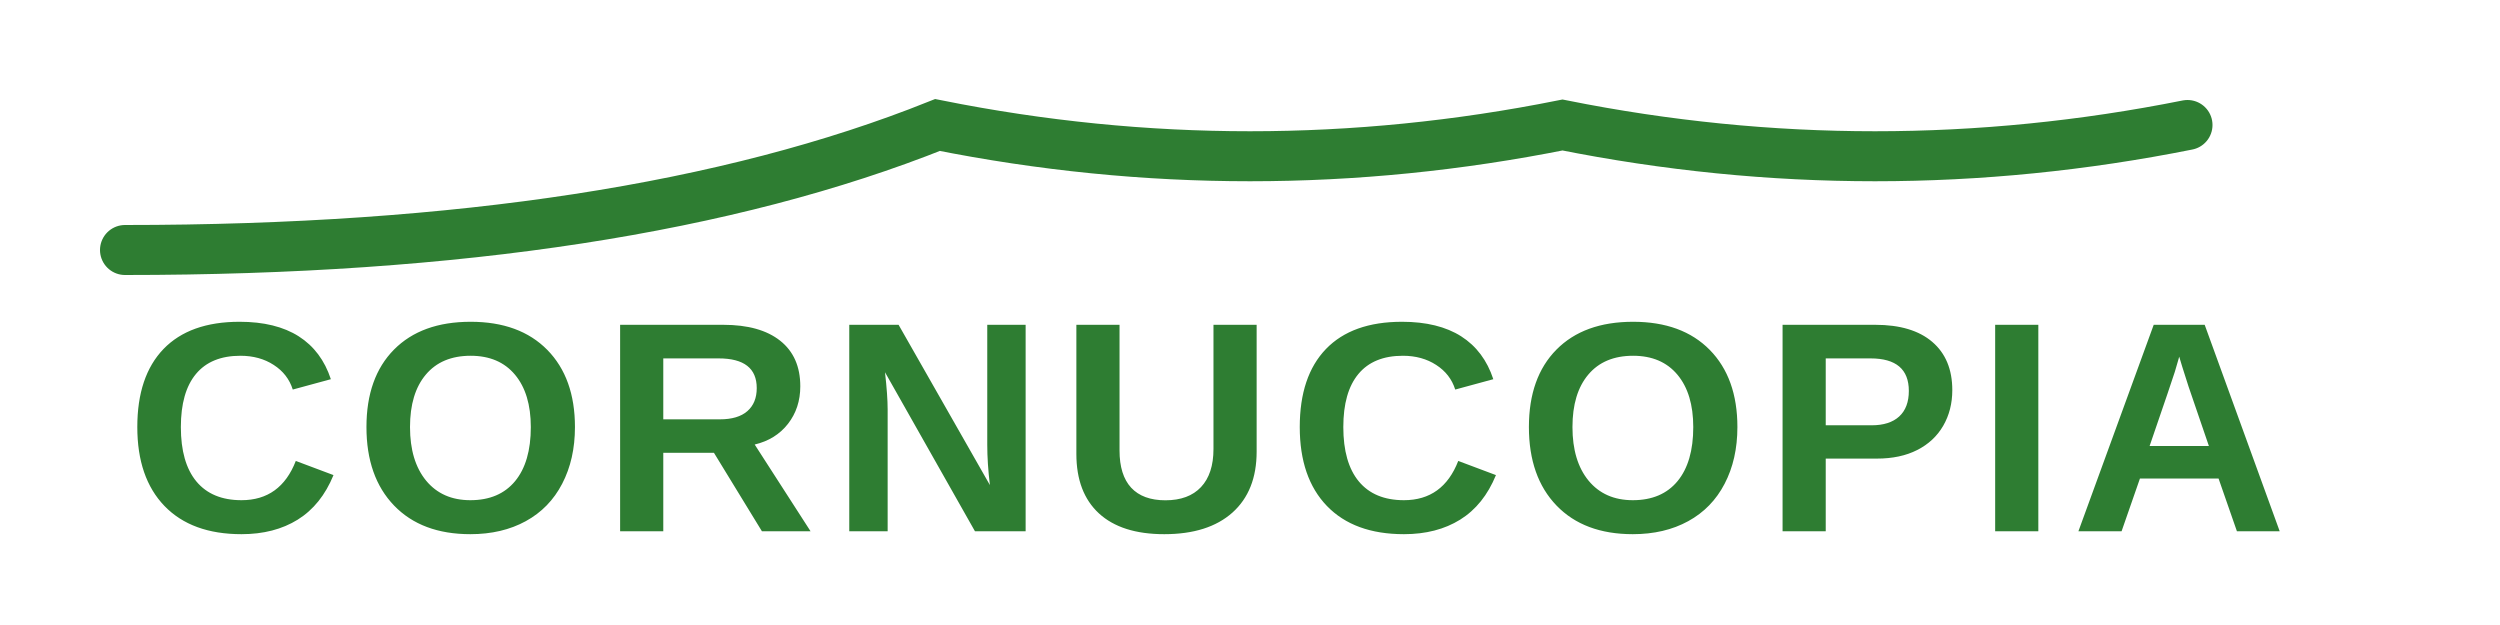
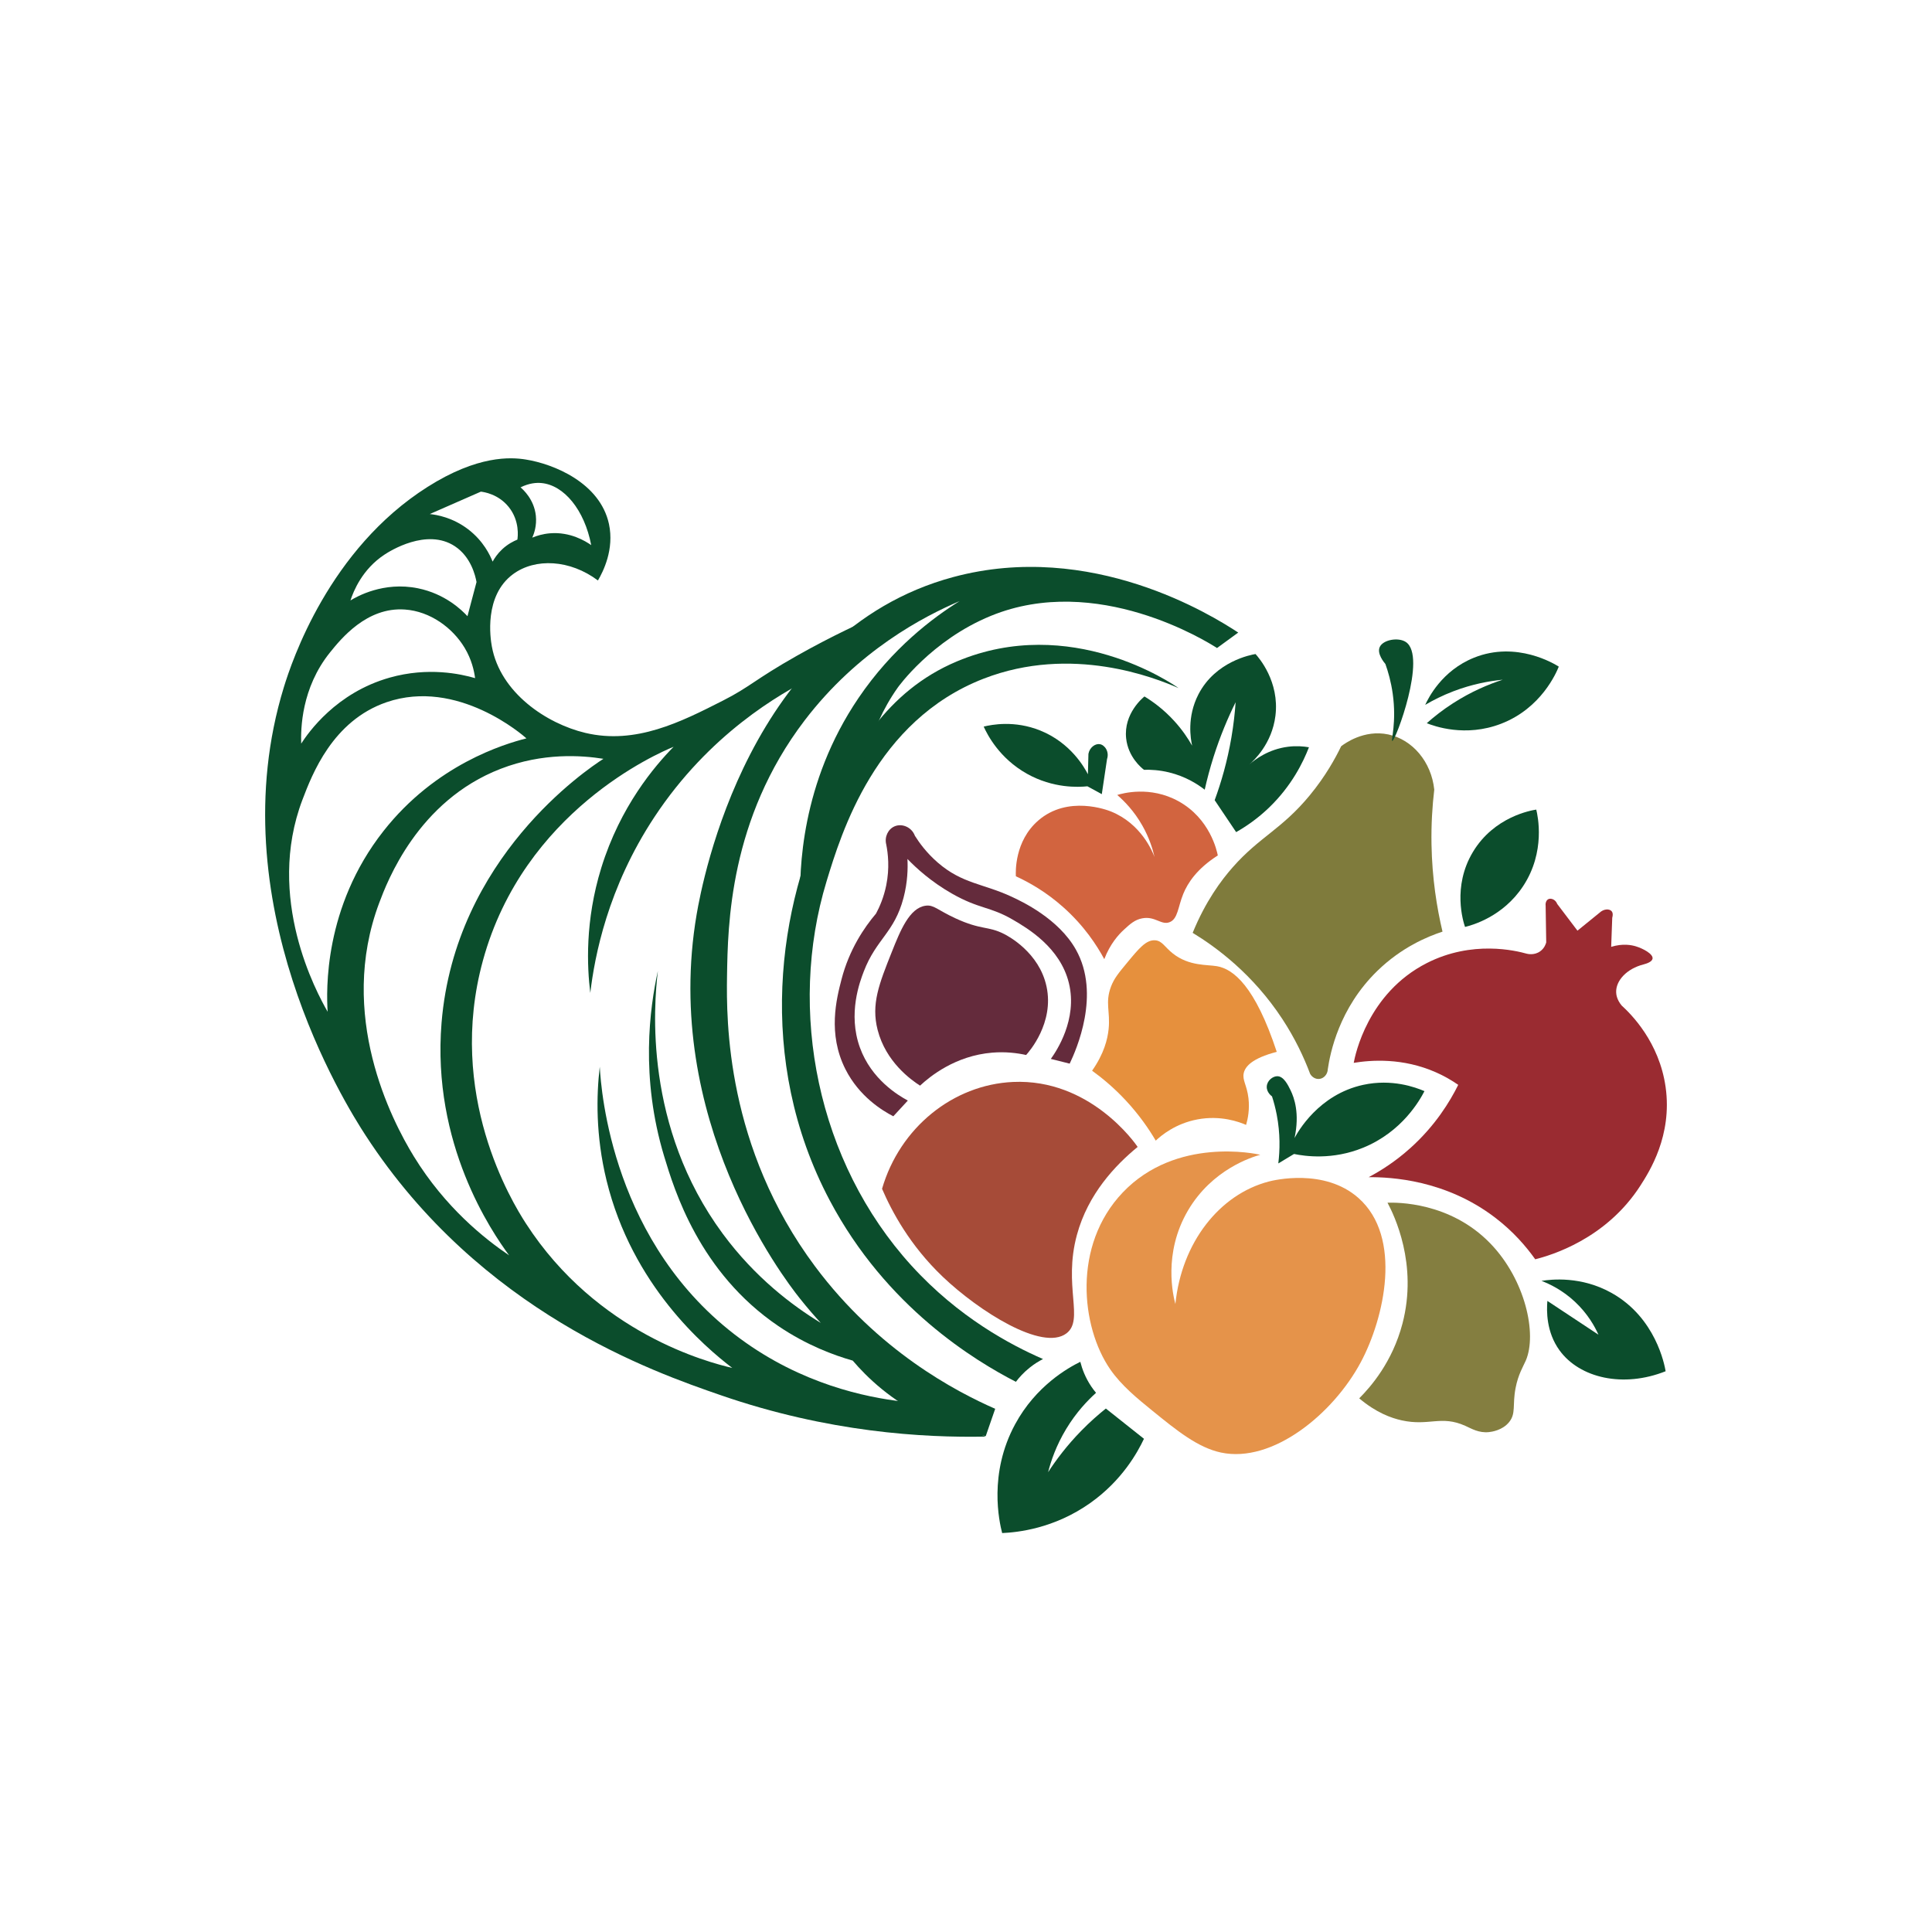
- <svg xmlns="http://www.w3.org/2000/svg" width="400" height="100" viewBox="0 0 400 100" fill="none">
-   <path d="M20 40 Q100 40, 150 20, 200 30, 250 20, 300 30, 350 20, 380 30" stroke="#2E7D32" stroke-width="8" stroke-linecap="round" fill="none" />
-   <text x="20" y="85" font-family="Arial" font-size="48" font-weight="bold" fill="#2E7D32" letter-spacing="2">
-     CORNUCOPIA
-   </text>
+ <svg xmlns="http://www.w3.org/2000/svg" version="1.1" id="Layer_1" x="0px" y="0px" viewBox="0 0 1080 1080" style="enable-background:new 0 0 1080 1080;" xml:space="preserve">
+   <style type="text/css">
+ 	.st0{fill:#D5722B;}
+ 	.st1{fill:#0B4D2C;}
+ 	.st2{fill:#E5934A;}
+ 	.st3{fill:#9A2B31;}
+ 	.st4{fill:#847E40;}
+ 	.st5{fill:#7F7B3C;}
+ 	.st6{fill:#E6903D;}
+ 	.st7{fill:#A64B38;}
+ 	.st8{fill:#642B3C;}
+ 	.st9{fill:#D2643F;}
+ </style>
+   <g>
+     <rect x="-1053.63" y="702.82" class="st0" width="935.3" height="8.32" />
+     <text transform="matrix(1 0 0 1 -1056.128 683.8696)" class="st1" style="font-family:'NexaLight'; font-size:92.469px;">CORNUCOPIALOCAL</text>
+   </g>
+   <g>
+     <path class="st1" d="M-576.73,545.26c0.49-0.65,1.19-1.45,2.15-2.22c0.75-0.6,1.48-1.04,2.09-1.35   c-5.07-2.21-13.24-6.53-20.63-14.65c-14.76-16.23-19.46-39.98-13.3-60.21c2.3-7.57,7.67-25.2,24.63-31.77   c13.79-5.34,26.86-0.14,30.54,1.48c-0.97-0.69-16.93-11.65-34.72-4.19c-11.29,4.74-16.26,14.56-19.95,21.92   c-8.1,16.17-11.7,40.45,0,62.55C-597.04,533.6-583.14,541.96-576.73,545.26z" />
+     <path class="st1" d="M-541.88,427.83c-4.09-2.69-23.01-14.52-44.66-8.7c-32.05,8.62-39.34,47.7-40.23,52.87   c-5.47,32.06,13.64,56.99,16.09,60.09c1.33,1.68,2.52,3.02,3.37,3.94c-4.43-2.7-10.28-7.09-15.35-13.96   c-12.41-16.8-10.83-35.78-10.18-41.21c-1.29,5.84-2.76,16.64,0.98,29.06c1.58,5.22,5.49,18.19,17.9,26.6   c4.46,3.02,8.73,4.58,11.66,5.42c2.13,2.5,5.96,6.3,11.82,9.03c3.41,1.59,6.57,2.38,9.03,2.79c0.49-1.42,0.99-2.85,1.48-4.27   c-6.16-2.71-18.36-9.07-28.24-22.33c-13.92-18.67-13.9-38.49-13.79-45.48c0.12-8.01,0.38-24.62,12.15-40.06   c8.39-11.01,18.76-16.35,24.3-18.72c-4.19,2.62-10.53,7.36-15.84,15.19c-9.06,13.35-9.3,27.09-9.11,32.34   c3.61-8.26,7.22-16.53,10.84-24.79c0.68-2.33,1.96-5.7,4.43-9.19c0,0,5.26-7.43,14.61-11.25c16.56-6.76,33.84,4.02,35.42,5.05   C-544.1,429.45-542.99,428.64-541.88,427.83z" />
+     <path class="st1" d="M-594.59,548.34c-5.64-0.67-15.65-2.7-25.36-9.86c-20.01-14.75-21.78-38.78-22-42.6   c-0.53,4.51-0.66,10.75,1.06,17.81c4.02,16.47,15.38,26.08,19.7,29.39c-3.72-0.87-21.19-5.38-32.35-22.65   c-2.2-3.4-12.49-20.2-6.73-41.21c6.4-23.36,27.31-32.43,29.88-33.49c-2.98,3.03-8.35,9.33-11.33,18.96   c-2.58,8.35-2.23,15.54-1.72,19.62c0.67-5.71,2.71-16.46,10.06-27.58c8.56-12.96,19.64-19.33,24.88-21.92   c3.61-3.33,7.22-6.65,10.84-9.98c-3.12,1.33-7.86,3.51-13.42,6.65c-6.6,3.74-7.28,4.84-11.57,7.02   c-6.54,3.32-13.64,6.93-21.55,5.05c-6.07-1.44-13.33-6.28-14.65-13.54c-0.24-1.27-1.26-7.95,3.32-11.33   c3.49-2.57,8.94-2.29,13.3,0.99c0.8-1.36,2.59-4.86,1.72-8.87c-1.41-6.45-8.67-9.4-13.06-10.1c-2.3-0.37-7.49-0.7-15.39,4.31   c-15.42,9.77-21.24,27.29-22.5,31.36c-10.34,33.65,9.68,65.46,12.81,70.27c18.01,27.7,45.2,37.1,55.66,40.71   c16.83,5.82,31.74,6.68,41.54,6.49L-594.59,548.34z M-651.1,404.4c3.54,0.32,6.76,4.2,7.82,9.73c-0.88-0.61-3.29-2.11-6.46-1.85   c-1.11,0.09-2.05,0.38-2.77,0.68c0.27-0.6,0.73-1.86,0.56-3.45c-0.28-2.55-1.98-4.07-2.4-4.43   C-652.97,404.38-651.84,404.33-651.1,404.4z M-660.58,405.75c0.45,0.05,2.73,0.36,4.37,2.4c1.76,2.2,1.42,4.71,1.36,5.11   c-0.6,0.24-1.51,0.7-2.4,1.53c-0.73,0.69-1.19,1.4-1.48,1.91c-0.4-1-1.44-3.22-3.82-5.05c-2.46-1.88-4.97-2.29-6.03-2.4   C-665.92,408.09-663.26,406.92-660.58,405.75z M-675.67,415.6c0.76-0.51,6.6-4.22,11.02-1.29c2.52,1.68,3.2,4.61,3.38,5.6   c-0.47,1.78-0.94,3.57-1.42,5.36c-0.91-0.98-3.52-3.51-7.76-4.37c-5.41-1.1-9.61,1.32-10.58,1.91   C-680.55,421.35-679.18,417.9-675.67,415.6z M-684.23,430.95c1.71-2.12,5.76-7.15,11.74-6.73c3.97,0.28,7.49,2.87,9.36,5.99   c1.1,1.83,1.49,3.6,1.64,4.76c-2.24-0.65-7.34-1.79-13.38-0.08c-8.41,2.38-12.75,8.61-13.87,10.34   C-688.82,442.95-688.72,436.53-684.23,430.95z M-688.54,454.02c1.51-3.96,4.71-12.35,13.18-15.27c11.12-3.82,21.42,5.22,21.92,5.67   c-3.48,0.88-14.21,4.09-22.41,14.53c-9.4,11.95-8.95,25.08-8.75,28.32C-686.33,484.24-694.4,469.42-688.54,454.02z M-671.09,509.92   c-3.49-5.68-12.02-22.17-5.42-39.73c1.22-3.25,6-15.98,19.05-21.01c6.62-2.56,12.69-2.1,16.09-1.56   c-2.57,1.65-23.24,15.48-25.37,41.37c-1.56,19.02,7.86,32.74,10.59,36.45C-659.97,522.85-666.16,517.96-671.09,509.92z" />
+     <path class="st2" d="M-551.73,533.07c0.96-9.61,6.89-17.19,14.65-19.21c0.74-0.19,8.69-2.14,14.04,2.59   c6.97,6.16,4.04,18.86,0.37,25.74c-4.32,8.09-13.83,15.89-21.92,14.16c-3.62-0.77-6.92-3.45-10.71-6.53   c-2.35-1.91-4.88-3.96-6.65-6.53c-4.57-6.63-5.94-19.41,1.97-27.71c8.38-8.8,20.96-6.05,21.55-5.91   c-1.31,0.37-7.54,2.28-11.33,8.74C-553.71,525.16-552.06,531.84-551.73,533.07z" />
+     <path class="st1" d="M-535.6,511.03c0.25-2.03,0.33-4.66-0.25-7.63c-0.2-1.04-0.46-2-0.74-2.87c-0.05-0.03-0.88-0.62-0.82-1.56   c0.06-0.93,0.94-1.6,1.64-1.6c1.01-0.01,1.68,1.37,2.09,2.22c0.55,1.14,1.45,3.6,0.62,7.47c0.49-0.92,3.76-6.81,10.75-8.33   c4.51-0.98,8.19,0.37,9.6,0.99c-0.71,1.39-3.48,6.37-9.6,8.87c-4.83,1.97-9.13,1.33-10.84,0.99   C-533.96,510.05-534.78,510.54-535.6,511.03z" />
+     <path class="st3" d="M-523.78,495.27c2.74-0.45,7.68-0.81,12.87,1.48c1.35,0.59,2.51,1.28,3.51,1.97   c-1.29,2.61-3.59,6.39-7.51,9.91c-2.32,2.09-4.62,3.54-6.53,4.56c3.52-0.02,12.07,0.42,19.83,6.34c2.82,2.16,4.85,4.51,6.28,6.53   c2.39-0.61,11.08-3.12,16.5-11.57c1.4-2.18,5-7.8,3.94-15.39c-0.99-7.1-5.45-11.49-6.9-12.81c-0.76-0.92-0.85-1.74-0.86-2.09   c-0.05-1.81,1.67-3.69,4.31-4.35c0.49-0.13,1.32-0.41,1.4-0.9c0.11-0.74-1.52-1.59-2.63-1.93c-0.64-0.19-2.01-0.49-3.86,0.08   c0.05-1.52,0.11-3.04,0.16-4.57c0.02-0.07,0.21-0.67-0.09-1.02c-0.33-0.39-1.21-0.41-1.91,0.25c-1.15,0.93-2.3,1.87-3.45,2.8   c-1.06-1.4-2.11-2.79-3.17-4.19c-0.27-0.72-1-0.97-1.42-0.74c-0.29,0.16-0.46,0.58-0.4,1.02c0.03,1.92,0.06,3.83,0.09,5.75   c-0.06,0.21-0.26,0.91-0.94,1.4c-0.93,0.67-1.99,0.41-2.13,0.37c-1.68-0.47-8.5-2.16-15.64,1.48   C-521.6,484.36-523.56,494.09-523.78,495.27z" />
+     <path class="st4" d="M-518.48,517.19c1.03,1.94,4.79,9.61,2.34,18.96c-1.57,6-4.97,9.9-6.77,11.7c2.65,2.24,5.01,3.09,6.65,3.45   c4.29,0.95,6.18-0.85,9.97,0.86c1.01,0.45,2.12,1.14,3.69,0.99c0.45-0.04,2.16-0.28,3.2-1.6c1.07-1.35,0.47-2.62,0.99-5.29   c0.42-2.17,1.21-3.4,1.6-4.31c1.8-4.18-0.08-12.69-5.54-18.35C-508.68,517.03-517.07,517.15-518.48,517.19z" />
+     <path class="st1" d="M-493.43,532.58c-0.13,1.53-0.19,4.88,1.91,7.76c3.17,4.35,10,5.91,16.62,3.26   c-0.18-1.03-1.55-8.38-8.44-12.25c-4.79-2.7-9.48-2.15-11.02-1.91c1.25,0.48,3.26,1.42,5.23,3.26c2.05,1.91,3.14,3.93,3.69,5.17   C-488.09,536.11-490.76,534.35-493.43,532.58z" />
+     <path class="st5" d="M-527.84,496.25c0.37-2.5,1.74-9.54,7.76-15.39c3.78-3.68,7.83-5.37,10.22-6.16   c-0.89-3.74-1.63-8.36-1.72-13.67c-0.05-3.15,0.13-6.03,0.43-8.59c-0.45-4.37-3.42-7.85-7.2-8.65c-3.83-0.81-6.89,1.47-7.39,1.85   c-0.88,1.82-2.43,4.67-4.93,7.7c-4.41,5.35-7.85,6.48-12.07,11.27c-1.8,2.05-4.26,5.34-6.28,10.28c3.77,2.3,9.44,6.49,14.04,13.48   c2.03,3.09,3.41,6.06,4.37,8.62c0.3,0.53,0.86,0.85,1.42,0.8C-528.48,497.73-527.87,497.08-527.84,496.25z" />
+     <path class="st1" d="M-506.33,473.97c-0.26-0.77-2.04-6.27,1.23-11.74c3.32-5.55,9.15-6.53,9.93-6.65   c0.23,0.95,1.5,6.59-2.05,11.99C-500.39,472.38-505.22,473.69-506.33,473.97z" />
+     <path class="st1" d="M-512.57,439.16c1.24-0.73,2.71-1.48,4.43-2.13c2.95-1.13,5.63-1.6,7.72-1.81c-2.21,0.72-4.94,1.85-7.8,3.69   c-1.61,1.03-2.97,2.11-4.1,3.12c1.11,0.44,6.03,2.26,11.66,0.08c6.29-2.44,8.65-8,9.03-8.95c-0.59-0.38-6.59-4.1-13.3-1.4   C-509.98,433.8-512.1,438.13-512.57,439.16z" />
+     <path class="st1" d="M-517.75,444.82c-0.22-0.05,0.7-2.93,0.08-7.39c-0.27-1.92-0.73-3.51-1.15-4.68c-0.21-0.24-1.34-1.6-0.9-2.63   c0.5-1.18,2.93-1.6,4.1-0.82C-512.24,431.55-517.27,444.93-517.75,444.82z" />
+     <path class="st6" d="M-564.78,496.5c1.59,1.15,3.43,2.68,5.29,4.68c2.09,2.25,3.6,4.45,4.68,6.28c0.85-0.8,3.07-2.67,6.53-3.32   c3.67-0.69,6.57,0.4,7.63,0.86c0.28-0.95,0.58-2.43,0.37-4.19c-0.24-2.07-0.99-2.82-0.74-3.94c0.23-1.01,1.28-2.31,5.17-3.32   c-3.39-10.31-6.8-12.98-9.36-13.42c-1.55-0.27-4.37,0.01-6.9-1.97c-1.34-1.05-1.7-2.03-2.83-2.09c-1.39-0.08-2.53,1.3-4.31,3.45   c-1.4,1.7-2.11,2.54-2.59,3.82c-0.95,2.53-0.09,3.87-0.37,6.65C-562.36,491.57-562.92,493.84-564.78,496.5z" />
+     <path class="st7" d="M-568.81,537.67c2.82-2.14-0.53-7.41,1.64-15.43c1.74-6.43,6.03-10.93,9.52-13.79   c-0.38-0.57-7.48-10.73-19.54-10.18c-9.39,0.43-17.73,7.15-20.52,16.75c1.52,3.52,4.34,8.86,9.52,13.79   C-582.53,534.19-572.57,540.52-568.81,537.67z" />
+     <path class="st8" d="M-591.75,498.84c1.53-1.42,5.51-4.7,11.33-5.17c2.07-0.17,3.88,0.06,5.29,0.37c0.48-0.53,4.41-5.02,3.2-10.71   c-1.14-5.36-6.02-7.93-6.65-8.25c-2.55-1.29-3.54-0.57-7.63-2.46c-2.89-1.34-3.38-2.15-4.68-1.97c-2.54,0.35-3.97,3.94-5.29,7.27   c-1.99,5.01-3.25,8.16-2.22,12.19C-597.11,495.12-593.17,497.93-591.75,498.84z" />
+     <path class="st8" d="M-595.94,503.64c-1.73-0.9-5.34-3.09-7.51-7.39c-2.8-5.56-1.39-11.04-0.62-14.04   c1.22-4.72,3.57-8.17,5.42-10.34c0.57-1.06,1.22-2.55,1.6-4.43c0.55-2.71,0.28-5,0-6.4c-0.3-1.19,0.29-2.39,1.29-2.83   c1.17-0.51,2.7,0.11,3.2,1.48c0.68,1.08,1.82,2.67,3.57,4.19c3.86,3.35,7.12,3.28,11.57,5.36c1.6,0.74,7.36,3.43,10.1,8.31   c3.91,6.99,0.05,15.68-0.99,17.86c-0.99-0.25-1.97-0.49-2.96-0.74c0.85-1.18,4.22-6.17,2.83-11.88c-1.36-5.59-6.49-8.59-8.74-9.91   c-3.65-2.13-5.28-1.65-9.6-4.13c-3.26-1.86-5.56-3.98-6.96-5.42c0.07,1.43,0.04,3.6-0.62,6.1c-1.43,5.46-4.27,6.44-6.22,11.51   c-0.61,1.6-2.54,6.62-0.62,11.94c1.8,4.98,5.99,7.5,7.51,8.31C-594.42,502-595.18,502.82-595.94,503.64z" />
+     <path class="st9" d="M-562.88,479.02c0.92-2.41,2.26-3.87,3.08-4.62c0.96-0.88,1.72-1.57,2.89-1.79c2.01-0.36,2.95,1.11,4.25,0.62   c1.32-0.5,1.32-2.38,2.15-4.43c0.7-1.71,2.13-3.94,5.42-6.03c-0.14-0.72-1.22-5.77-6.16-8.5c-4.46-2.46-8.82-1.22-9.6-0.99   c1.1,0.96,2.65,2.52,3.94,4.8c1.07,1.88,1.61,3.64,1.91,4.93c-0.31-0.81-2.07-5.22-6.83-7.14c-0.55-0.22-6.75-2.6-11.39,1.42   c-3.73,3.23-3.55,8.09-3.51,8.74c2,0.92,4.71,2.42,7.45,4.86C-566,473.81-564.02,476.89-562.88,479.02z" />
+     <path class="st1" d="M-563.27,453.16c0.27-1.83,0.55-3.67,0.82-5.5c0.38-1.15-0.34-2.22-1.15-2.34c-0.71-0.1-1.58,0.51-1.77,1.52   c-0.03,1.07-0.05,2.13-0.08,3.2c-0.54-1.05-2.69-4.93-7.47-6.85c-4.03-1.63-7.61-0.92-8.87-0.62c0.57,1.26,2.44,4.96,6.77,7.39   c4.14,2.32,8.08,2.11,9.48,1.97C-564.77,452.34-564.02,452.75-563.27,453.16z" />
+     <path class="st1" d="M-556.66,449.34c-0.41-0.32-2.48-2-2.79-4.93c-0.42-3.9,2.67-6.41,2.87-6.57c1.32,0.8,3.02,2.03,4.68,3.86   c1.26,1.38,2.15,2.73,2.79,3.86c-0.23-1.05-0.85-4.48,0.99-8.05c2.69-5.21,8.3-6.22,8.95-6.32c0.5,0.56,3.79,4.31,3.12,9.69   c-0.55,4.39-3.37,7-4.1,7.63c0.92-0.81,3.02-2.4,6.07-2.79c1.29-0.16,2.42-0.07,3.28,0.08c-0.91,2.35-2.71,6.04-6.24,9.44   c-1.82,1.75-3.64,2.99-5.17,3.86c-1.12-1.67-2.24-3.34-3.37-5.01c1.02-2.77,1.98-6.07,2.63-9.85c0.33-1.95,0.54-3.79,0.66-5.5   c-1.21,2.44-2.42,5.29-3.45,8.54c-0.58,1.81-1.03,3.54-1.4,5.17c-1.09-0.85-2.97-2.07-5.58-2.71   C-554.25,449.38-555.61,449.31-556.66,449.34z" />
+     <path class="st1" d="M-566.63,542.12c0.28,1.12,0.79,2.49,1.72,3.88c0.24,0.36,0.49,0.69,0.74,0.99c-1.34,1.2-3.11,3.06-4.68,5.66   c-1.57,2.6-2.39,5.03-2.83,6.77c1.28-1.97,2.97-4.21,5.17-6.46c1.33-1.36,2.64-2.52,3.88-3.51c1.99,1.58,3.98,3.16,5.97,4.74   c-1.01,2.14-3.42,6.51-8.37,10.04c-5.72,4.07-11.5,4.64-13.85,4.74c-0.46-1.78-2.17-9.3,2.03-17.05   C-573.58,545.88-568.56,543.08-566.63,542.12z" />
+   </g>
+   <g>
+     <path class="st1" d="M-556.54,1784.74c0.58-0.76,1.4-1.7,2.53-2.6c0.88-0.71,1.73-1.22,2.46-1.59c-5.95-2.59-15.53-7.66-24.2-17.19   c-17.32-19.04-22.83-46.91-15.6-70.65c2.7-8.89,9-29.56,28.9-37.28c16.18-6.27,31.51-0.16,35.83,1.73   c-1.13-0.81-19.86-13.67-40.74-4.91c-13.24,5.56-19.08,17.08-23.41,25.72c-9.5,18.97-13.72,47.46,0,73.4   C-580.37,1771.05-564.06,1780.86-556.54,1784.74z" />
+     <path class="st1" d="M-515.65,1646.96c-4.8-3.15-27-17.04-52.4-10.21c-37.61,10.11-46.16,55.97-47.2,62.03   c-6.42,37.62,16,66.87,18.88,70.51c1.56,1.97,2.95,3.54,3.95,4.62c-5.2-3.17-12.06-8.32-18.01-16.37   c-14.56-19.72-12.71-41.98-11.94-48.35c-1.51,6.85-3.24,19.53,1.16,34.1c1.85,6.13,6.44,21.34,21,31.21   c5.24,3.55,10.24,5.37,13.68,6.36c2.5,2.93,7,7.39,13.87,10.6c4.01,1.87,7.71,2.8,10.6,3.27c0.58-1.67,1.16-3.34,1.73-5.01   c-7.22-3.18-21.54-10.64-33.13-26.2c-16.33-21.91-16.31-45.16-16.18-53.36c0.15-9.4,0.45-28.88,14.26-47   c9.84-12.92,22.01-19.18,28.51-21.96c-4.92,3.07-12.36,8.63-18.59,17.82c-10.63,15.67-10.91,31.79-10.69,37.95   c4.24-9.7,8.48-19.39,12.71-29.09c0.8-2.74,2.3-6.69,5.2-10.79c0,0,6.18-8.72,17.15-13.2c19.44-7.93,39.7,4.72,41.56,5.92   C-518.25,1648.85-516.95,1647.9-515.65,1646.96z" />
+     <path class="st1" d="M-577.49,1788.36c-6.61-0.78-18.37-3.16-29.76-11.56c-23.48-17.3-25.55-45.51-25.81-49.99   c-0.62,5.29-0.78,12.62,1.25,20.9c4.72,19.32,18.04,30.6,23.12,34.48c-4.36-1.02-24.86-6.31-37.95-26.58   c-2.58-3.99-14.65-23.71-7.9-48.36c7.51-27.41,32.04-38.05,35.06-39.3c-3.49,3.56-9.8,10.95-13.3,22.25   c-3.03,9.8-2.62,18.23-2.02,23.02c0.79-6.7,3.18-19.32,11.8-32.36c10.04-15.2,23.05-22.67,29.19-25.72   c4.24-3.9,8.48-7.81,12.72-11.71c-3.66,1.56-9.22,4.11-15.75,7.8c-7.75,4.38-8.54,5.68-13.58,8.23c-7.67,3.9-16.01,8.13-25.28,5.93   c-7.12-1.69-15.64-7.37-17.19-15.89c-0.28-1.49-1.48-9.32,3.9-13.3c4.09-3.01,10.49-2.68,15.61,1.16c0.94-1.6,3.04-5.7,2.02-10.4   c-1.65-7.57-10.17-11.03-15.32-11.85c-2.7-0.43-8.79-0.82-18.06,5.06c-18.1,11.47-24.93,32.02-26.4,36.79   c-12.14,39.48,11.35,76.8,15.03,82.45c21.13,32.5,53.04,43.53,65.31,47.77c19.75,6.83,37.24,7.84,48.73,7.61L-577.49,1788.36z    M-643.8,1619.46c4.15,0.37,7.93,4.93,9.17,11.42c-1.03-0.72-3.86-2.48-7.59-2.17c-1.31,0.11-2.41,0.44-3.25,0.8   c0.32-0.71,0.86-2.18,0.65-4.05c-0.33-2.99-2.32-4.78-2.82-5.2C-646,1619.45-644.67,1619.38-643.8,1619.46z M-654.93,1621.04   c0.53,0.06,3.2,0.42,5.12,2.82c2.07,2.58,1.67,5.52,1.59,6c-0.7,0.28-1.77,0.82-2.82,1.8c-0.86,0.81-1.4,1.64-1.73,2.25   c-0.47-1.17-1.69-3.78-4.48-5.93c-2.89-2.21-5.83-2.69-7.08-2.82C-661.19,1623.79-658.07,1622.42-654.93,1621.04z M-672.63,1632.61   c0.9-0.59,7.75-4.96,12.93-1.52c2.96,1.97,3.76,5.41,3.97,6.57c-0.55,2.09-1.11,4.19-1.67,6.28c-1.07-1.15-4.13-4.12-9.1-5.13   c-6.35-1.29-11.28,1.54-12.42,2.24C-678.35,1639.35-676.75,1635.31-672.63,1632.61z M-682.68,1650.62   c2.01-2.49,6.76-8.39,13.78-7.9c4.66,0.32,8.79,3.37,10.98,7.03c1.29,2.15,1.75,4.23,1.93,5.58c-2.63-0.76-8.62-2.1-15.7-0.09   c-9.87,2.79-14.96,10.11-16.28,12.14C-688.06,1664.69-687.95,1657.16-682.68,1650.62z M-687.73,1677.68   c1.77-4.65,5.52-14.5,15.46-17.91c13.05-4.48,25.14,6.12,25.72,6.65c-4.09,1.04-16.67,4.8-26.3,17.05   c-11.03,14.02-10.5,29.42-10.26,33.23C-685.14,1713.14-694.6,1695.75-687.73,1677.68z M-667.26,1743.28   c-4.09-6.67-14.1-26.01-6.36-46.62c1.44-3.82,7.05-18.75,22.35-24.66c7.77-3,14.89-2.47,18.88-1.83   c-3.01,1.94-27.27,18.16-29.77,48.55c-1.83,22.32,9.22,38.41,12.43,42.77C-654.22,1758.45-661.47,1752.71-667.26,1743.28z" />
+     <path class="st2" d="M-527.21,1770.44c1.13-11.27,8.08-20.17,17.19-22.54c0.86-0.22,10.2-2.51,16.47,3.03   c8.18,7.23,4.74,22.13,0.43,30.2c-5.07,9.5-16.22,18.64-25.72,16.62c-4.25-0.91-8.12-4.05-12.57-7.66   c-2.76-2.24-5.73-4.65-7.8-7.66c-5.37-7.78-6.96-22.77,2.31-32.51c9.83-10.32,24.59-7.1,25.28-6.94   c-1.53,0.43-8.85,2.68-13.29,10.26C-529.54,1761.16-527.6,1769-527.21,1770.44z" />
+     <path class="st1" d="M-508.28,1744.58c0.29-2.39,0.38-5.47-0.29-8.96c-0.24-1.23-0.54-2.35-0.87-3.37   c-0.06-0.04-1.03-0.73-0.96-1.83c0.07-1.09,1.1-1.87,1.93-1.88c1.18-0.01,1.97,1.61,2.46,2.6c0.65,1.33,1.71,4.22,0.72,8.77   c0.57-1.08,4.41-7.99,12.62-9.78c5.29-1.15,9.61,0.44,11.27,1.16c-0.84,1.63-4.09,7.47-11.27,10.4   c-5.67,2.31-10.71,1.56-12.71,1.16C-506.36,1743.42-507.32,1744-508.28,1744.58z" />
+     <path class="st3" d="M-494.41,1726.08c3.22-0.53,9.01-0.95,15.1,1.73c1.58,0.7,2.95,1.5,4.12,2.31c-1.52,3.06-4.21,7.5-8.81,11.63   c-2.72,2.45-5.42,4.16-7.66,5.35c4.13-0.03,14.16,0.49,23.26,7.44c3.31,2.53,5.69,5.3,7.37,7.66c2.8-0.71,13-3.66,19.36-13.58   c1.64-2.55,5.87-9.15,4.62-18.06c-1.16-8.33-6.39-13.48-8.09-15.03c-0.9-1.09-1-2.04-1.01-2.46c-0.05-2.13,1.95-4.33,5.06-5.1   c0.57-0.15,1.55-0.48,1.64-1.06c0.13-0.87-1.78-1.87-3.08-2.26c-0.75-0.23-2.36-0.57-4.53,0.1c0.06-1.79,0.13-3.57,0.19-5.36   c0.03-0.09,0.24-0.78-0.11-1.19c-0.39-0.46-1.42-0.49-2.24,0.29c-1.35,1.1-2.7,2.19-4.05,3.29c-1.24-1.64-2.48-3.27-3.72-4.91   c-0.32-0.84-1.17-1.14-1.66-0.87c-0.35,0.19-0.54,0.68-0.47,1.19c0.04,2.25,0.07,4.49,0.11,6.74c-0.06,0.25-0.31,1.06-1.11,1.64   c-1.1,0.79-2.33,0.48-2.5,0.43c-1.97-0.55-9.98-2.53-18.35,1.73C-491.86,1713.28-494.16,1724.7-494.41,1726.08z" />
+     <path class="st4" d="M-488.2,1751.8c1.2,2.27,5.62,11.27,2.75,22.25c-1.85,7.04-5.83,11.62-7.95,13.73   c3.11,2.63,5.88,3.62,7.8,4.05c5.04,1.11,7.25-0.99,11.7,1.01c1.18,0.53,2.49,1.34,4.33,1.16c0.53-0.05,2.53-0.33,3.76-1.88   c1.26-1.59,0.55-3.08,1.16-6.21c0.49-2.55,1.42-3.99,1.88-5.06c2.12-4.9-0.1-14.89-6.5-21.53   C-476.7,1751.62-486.54,1751.75-488.2,1751.8z" />
+     <path class="st1" d="M-458.8,1769.86c-0.16,1.79-0.22,5.72,2.24,9.1c3.72,5.11,11.73,6.93,19.51,3.83   c-0.21-1.21-1.82-9.83-9.9-14.38c-5.62-3.16-11.12-2.53-12.93-2.24c1.47,0.56,3.83,1.67,6.14,3.83c2.4,2.24,3.68,4.62,4.33,6.07   C-452.54,1774-455.67,1771.93-458.8,1769.86z" />
+     <path class="st5" d="M-499.18,1727.24c0.43-2.93,2.05-11.19,9.1-18.06c4.43-4.32,9.18-6.3,11.99-7.22   c-1.04-4.38-1.91-9.81-2.02-16.04c-0.06-3.7,0.15-7.08,0.51-10.08c-0.53-5.12-4.02-9.21-8.45-10.15c-4.49-0.95-8.09,1.72-8.67,2.17   c-1.03,2.14-2.85,5.48-5.78,9.03c-5.18,6.27-9.21,7.6-14.16,13.22c-2.12,2.4-5,6.26-7.37,12.06c4.43,2.7,11.08,7.62,16.47,15.82   c2.38,3.62,4,7.11,5.13,10.11c0.35,0.62,1.01,0.99,1.66,0.94C-499.93,1728.98-499.21,1728.21-499.18,1727.24z" />
+     <path class="st1" d="M-473.94,1701.09c-0.31-0.9-2.4-7.36,1.44-13.77c3.9-6.51,10.74-7.66,11.65-7.8   c0.27,1.11,1.76,7.73-2.41,14.06C-466.97,1699.22-472.64,1700.77-473.94,1701.09z" />
+     <path class="st1" d="M-481.26,1660.25c1.45-0.85,3.18-1.73,5.2-2.5c3.46-1.32,6.6-1.88,9.05-2.12c-2.59,0.84-5.79,2.17-9.15,4.33   c-1.88,1.21-3.48,2.47-4.82,3.66c1.31,0.52,7.08,2.65,13.68,0.1c7.38-2.86,10.15-9.39,10.6-10.5c-0.7-0.45-7.74-4.81-15.6-1.64   C-478.22,1653.97-480.71,1659.04-481.26,1660.25z" />
+     <path class="st1" d="M-487.33,1666.9c-0.26-0.06,0.82-3.43,0.1-8.67c-0.31-2.25-0.86-4.11-1.35-5.49   c-0.24-0.28-1.57-1.87-1.06-3.08c0.59-1.39,3.44-1.88,4.82-0.96C-480.87,1651.32-486.77,1667.02-487.33,1666.9z" />
+     <path class="st6" d="M-542.53,1727.53c1.86,1.35,4.03,3.14,6.21,5.49c2.45,2.64,4.23,5.22,5.49,7.37c1-0.94,3.6-3.14,7.66-3.9   c4.31-0.81,7.71,0.47,8.96,1.01c0.32-1.12,0.68-2.85,0.43-4.91c-0.29-2.43-1.16-3.31-0.87-4.62c0.27-1.19,1.5-2.72,6.07-3.9   c-3.98-12.09-7.98-15.23-10.98-15.75c-1.82-0.32-5.13,0.01-8.09-2.31c-1.58-1.23-1.99-2.38-3.32-2.46   c-1.63-0.09-2.97,1.52-5.06,4.05c-1.65,1.99-2.47,2.99-3.03,4.48c-1.12,2.97-0.1,4.55-0.43,7.8   C-539.68,1721.74-540.34,1724.41-542.53,1727.53z" />
+     <path class="st7" d="M-547.24,1775.83c3.31-2.51-0.63-8.69,1.93-18.11c2.04-7.54,7.07-12.82,11.17-16.18   c-0.45-0.67-8.77-12.59-22.92-11.94c-11.01,0.5-20.81,8.39-24.08,19.65c1.78,4.13,5.09,10.39,11.17,16.18   C-563.34,1771.75-551.66,1779.18-547.24,1775.83z" />
+     <path class="st8" d="M-574.17,1730.27c1.8-1.67,6.46-5.51,13.29-6.07c2.43-0.2,4.55,0.06,6.21,0.43c0.56-0.62,5.18-5.89,3.76-12.57   c-1.34-6.29-7.06-9.31-7.8-9.68c-3-1.52-4.15-0.67-8.96-2.89c-3.39-1.57-3.97-2.52-5.49-2.31c-2.98,0.42-4.66,4.63-6.21,8.52   c-2.34,5.87-3.81,9.58-2.6,14.3C-580.46,1725.92-575.84,1729.2-574.17,1730.27z" />
+     <path class="st8" d="M-579.08,1735.91c-2.03-1.05-6.27-3.62-8.81-8.67c-3.29-6.52-1.63-12.95-0.72-16.47   c1.43-5.53,4.19-9.58,6.36-12.14c0.67-1.24,1.43-3,1.88-5.2c0.64-3.18,0.33-5.86,0-7.51c-0.35-1.4,0.34-2.81,1.52-3.32   c1.38-0.6,3.17,0.13,3.76,1.73c0.8,1.27,2.13,3.13,4.19,4.91c4.53,3.93,8.35,3.85,13.58,6.28c1.87,0.87,8.64,4.02,11.85,9.75   c4.59,8.2,0.06,18.4-1.16,20.95c-1.16-0.29-2.31-0.58-3.47-0.87c1-1.39,4.96-7.24,3.32-13.94c-1.6-6.56-7.61-10.08-10.26-11.63   c-4.28-2.5-6.19-1.94-11.27-4.84c-3.83-2.19-6.53-4.67-8.16-6.36c0.08,1.68,0.05,4.23-0.72,7.15c-1.68,6.41-5.01,7.56-7.3,13.51   c-0.72,1.87-2.98,7.77-0.72,14.01c2.11,5.85,7.03,8.8,8.81,9.75C-577.3,1733.98-578.19,1734.95-579.08,1735.91z" />
+     <path class="st9" d="M-540.29,1707.01c1.07-2.83,2.65-4.54,3.61-5.42c1.13-1.03,2.01-1.85,3.4-2.09c2.36-0.42,3.46,1.3,4.98,0.72   c1.55-0.59,1.55-2.79,2.53-5.2c0.82-2.01,2.5-4.62,6.36-7.08c-0.17-0.84-1.44-6.77-7.22-9.97c-5.24-2.89-10.35-1.44-11.27-1.16   c1.3,1.12,3.1,2.95,4.62,5.63c1.25,2.21,1.89,4.27,2.24,5.78c-0.36-0.95-2.43-6.12-8.02-8.38c-0.64-0.26-7.92-3.05-13.36,1.66   c-4.38,3.79-4.16,9.49-4.12,10.26c2.35,1.07,5.53,2.84,8.74,5.71C-543.95,1700.91-541.62,1704.52-540.29,1707.01z" />
+     <path class="st1" d="M-540.74,1676.67c0.32-2.15,0.64-4.3,0.96-6.45c0.45-1.35-0.4-2.61-1.35-2.75c-0.83-0.12-1.85,0.6-2.07,1.78   c-0.03,1.25-0.06,2.5-0.1,3.76c-0.63-1.23-3.15-5.78-8.77-8.04c-4.73-1.91-8.92-1.09-10.4-0.72c0.67,1.48,2.87,5.82,7.95,8.67   c4.86,2.73,9.48,2.48,11.13,2.31C-542.51,1675.71-541.63,1676.19-540.74,1676.67z" />
+     <path class="st1" d="M-532.99,1672.19c-0.48-0.38-2.91-2.35-3.28-5.78c-0.49-4.58,3.14-7.52,3.37-7.71   c1.55,0.94,3.54,2.39,5.49,4.53c1.47,1.62,2.53,3.21,3.27,4.53c-0.27-1.23-1-5.26,1.16-9.44c3.15-6.11,9.74-7.29,10.5-7.42   c0.59,0.65,4.45,5.05,3.66,11.37c-0.64,5.15-3.96,8.21-4.82,8.96c1.08-0.95,3.54-2.82,7.13-3.27c1.52-0.19,2.84-0.08,3.85,0.1   c-1.07,2.76-3.18,7.09-7.32,11.08c-2.13,2.05-4.27,3.51-6.07,4.53c-1.32-1.96-2.63-3.92-3.95-5.88c1.19-3.25,2.33-7.13,3.08-11.56   c0.39-2.29,0.63-4.45,0.77-6.45c-1.42,2.87-2.84,6.21-4.05,10.02c-0.68,2.12-1.21,4.16-1.64,6.07c-1.28-0.99-3.49-2.43-6.55-3.18   C-530.16,1672.24-531.76,1672.16-532.99,1672.19z" />
+     <path class="st1" d="M-544.69,1781.06c0.33,1.31,0.93,2.92,2.02,4.55c0.28,0.42,0.58,0.81,0.87,1.16   c-1.57,1.41-3.64,3.59-5.49,6.65c-1.84,3.06-2.8,5.9-3.32,7.95c1.5-2.31,3.48-4.93,6.07-7.59c1.56-1.6,3.1-2.96,4.55-4.12   c2.34,1.85,4.67,3.71,7.01,5.56c-1.18,2.51-4.02,7.64-9.82,11.78c-6.71,4.77-13.5,5.44-16.25,5.56   c-0.53-2.09-2.54-10.92,2.38-20.01C-552.85,1785.47-546.96,1782.18-544.69,1781.06z" />
+   </g>
+   <g>
+     <path class="st1" d="M567.89,772.45c1.75-2.32,4.26-5.16,7.69-7.91c2.68-2.15,5.27-3.7,7.47-4.83   c-18.08-7.87-47.21-23.28-73.57-52.26c-52.64-57.88-69.39-142.6-47.43-214.77c8.22-27.01,27.34-89.87,87.84-113.31   c49.17-19.05,95.8-0.49,108.92,5.27c-3.44-2.45-60.38-41.57-123.85-14.93c-40.26,16.89-58.01,51.93-71.15,78.18   c-28.88,57.67-41.72,144.27,0,223.11C495.46,730.84,545.03,760.66,567.89,772.45z" />
+     <path class="st1" d="M692.18,353.61c-14.58-9.59-82.08-51.8-159.28-31.04c-114.33,30.75-140.33,170.13-143.47,188.56   c-19.51,114.35,48.64,203.28,57.39,214.33c4.74,5.99,8.97,10.76,12,14.05c-15.8-9.62-36.66-25.28-54.75-49.78   c-44.27-59.93-38.62-127.6-36.31-146.98c-4.58,20.82-9.86,59.37,3.51,103.65c5.63,18.63,19.59,64.88,63.83,94.87   c15.92,10.79,31.13,16.34,41.58,19.32c7.61,8.91,21.27,22.45,42.16,32.21c12.18,5.69,23.42,8.5,32.21,9.96   c1.76-5.08,3.51-10.15,5.27-15.23c-21.96-9.65-65.47-32.36-100.72-79.64c-49.64-66.6-49.58-137.27-49.19-162.21   c0.44-28.57,1.37-87.8,43.33-142.89c29.92-39.27,66.9-58.31,86.67-66.76c-14.96,9.33-37.57,26.24-56.51,54.17   c-32.31,47.62-33.16,96.63-32.5,115.36c12.88-29.47,25.77-58.95,38.65-88.42c2.44-8.32,6.99-20.34,15.81-32.79   c0,0,18.77-26.5,52.12-40.11c59.08-24.12,120.68,14.35,126.34,18.01C684.28,359.37,688.23,356.49,692.18,353.61z" />
+     <path class="st1" d="M504.2,783.44c-20.11-2.38-55.83-9.61-90.47-35.15c-71.37-52.59-77.68-138.33-78.46-151.96   c-1.89,16.09-2.36,38.35,3.79,63.54c14.35,58.74,54.85,93.03,70.28,104.82c-13.26-3.09-75.57-19.18-115.37-80.79   c-7.83-12.13-44.54-72.06-24-147c22.83-83.32,97.4-115.66,106.58-119.45c-10.62,10.82-29.78,33.29-40.42,67.64   c-9.2,29.78-7.95,55.42-6.15,69.97c2.4-20.35,9.67-58.72,35.87-98.38c30.52-46.22,70.05-68.93,88.73-78.17   c12.89-11.87,25.76-23.73,38.65-35.58c-11.13,4.76-28.04,12.5-47.88,23.71c-23.55,13.32-25.97,17.26-41.28,25.03   c-23.32,11.85-48.66,24.72-76.86,18.02c-21.64-5.14-47.55-22.4-52.26-48.31c-0.84-4.53-4.49-28.35,11.85-40.42   c12.44-9.16,31.89-8.16,47.45,3.53c2.85-4.86,9.24-17.32,6.15-31.62c-5.02-23.02-30.91-33.53-46.57-36.01   c-8.2-1.31-26.73-2.5-54.89,15.37c-55.01,34.86-75.77,97.33-80.24,111.85c-36.89,120,34.51,233.47,45.69,250.64   c64.23,98.79,161.22,132.32,198.52,145.21c60.03,20.76,113.2,23.84,148.14,23.14L504.2,783.44z M302.62,270.02   c12.63,1.13,24.1,14.98,27.87,34.7c-3.14-2.19-11.72-7.54-23.06-6.6c-3.98,0.33-7.32,1.35-9.88,2.42c0.96-2.15,2.6-6.64,1.99-12.3   c-1-9.08-7.05-14.53-8.57-15.8C295.96,269.98,299.98,269.77,302.62,270.02z M268.8,274.84c1.6,0.18,9.74,1.29,15.58,8.57   c6.29,7.85,5.06,16.79,4.84,18.24c-2.13,0.86-5.39,2.48-8.57,5.47c-2.6,2.46-4.24,4.98-5.27,6.83c-1.41-3.57-5.12-11.5-13.61-18.02   c-8.77-6.72-17.73-8.18-21.52-8.57C249.76,283.2,259.27,279.02,268.8,274.84z M215,309.99c2.73-1.8,23.55-15.06,39.31-4.61   c9,5.98,11.42,16.46,12.07,19.98c-1.68,6.35-3.36,12.73-5.06,19.1c-3.26-3.5-12.54-12.52-27.67-15.6   c-19.31-3.94-34.29,4.69-37.75,6.8C197.6,330.48,202.48,318.21,215,309.99z M184.46,364.73c6.11-7.56,20.56-25.52,41.87-24   c14.16,0.98,26.71,10.25,33.39,21.38c3.94,6.54,5.31,12.85,5.86,16.97c-7.99-2.32-26.19-6.37-47.73-0.29   c-30.01,8.49-45.48,30.72-49.48,36.89C168.09,407.53,168.43,384.63,184.46,364.73z M169.09,447c5.39-14.12,16.79-44.07,47-54.46   c39.66-13.61,76.41,18.61,78.19,20.21c-12.42,3.16-50.67,14.59-79.93,51.83c-33.53,42.63-31.91,89.44-31.2,101   C176.98,554.79,148.21,501.93,169.09,447z M231.32,646.41c-12.44-20.27-42.86-79.07-19.33-141.71c4.37-11.6,21.42-57,67.94-74.95   c23.61-9.12,45.27-7.5,57.39-5.57c-9.16,5.9-82.91,55.2-90.49,147.57c-5.55,67.84,28.02,116.76,37.77,130   C270.97,692.52,248.92,675.08,231.32,646.41z" />
+     <path class="st2" d="M657.05,728.97c3.43-34.27,24.57-61.3,52.26-68.51c2.62-0.68,31.01-7.63,50.07,9.22   c24.86,21.98,14.42,67.27,1.32,91.79c-15.42,28.87-49.32,56.67-78.18,50.51c-12.93-2.76-24.69-12.31-38.21-23.28   c-8.39-6.81-17.41-14.13-23.72-23.28c-16.31-23.66-21.17-69.22,7.03-98.82c29.88-31.37,74.76-21.58,76.86-21.08   c-4.67,1.32-26.9,8.14-40.41,31.18C649.97,700.76,655.87,724.59,657.05,728.97z" />
+     <path class="st1" d="M714.58,650.36c0.89-7.25,1.16-16.64-0.88-27.23c-0.72-3.72-1.63-7.15-2.64-10.25   c-0.17-0.12-3.13-2.21-2.93-5.56c0.2-3.3,3.35-5.7,5.86-5.71c3.6-0.02,5.99,4.88,7.47,7.91c1.98,4.06,5.18,12.83,2.2,26.64   c1.74-3.27,13.4-24.3,38.36-29.72c16.08-3.49,29.2,1.34,34.26,3.51c-2.55,4.96-12.43,22.71-34.26,31.62   c-17.22,7.03-32.57,4.76-38.65,3.51C720.44,646.85,717.51,648.6,714.58,650.36z" />
+     <path class="st3" d="M756.74,594.14c9.79-1.6,27.38-2.89,45.9,5.27c4.81,2.12,8.97,4.56,12.52,7.03   c-4.62,9.31-12.8,22.8-26.79,35.36c-8.28,7.44-16.47,12.64-23.28,16.25c12.54-0.09,43.06,1.5,70.71,22.62   c10.07,7.69,17.31,16.1,22.4,23.28c8.52-2.16,39.52-11.12,58.85-41.28c4.98-7.77,17.83-27.82,14.05-54.9   c-3.54-25.33-19.43-40.98-24.59-45.68c-2.73-3.3-3.04-6.2-3.07-7.47c-0.17-6.47,5.94-13.15,15.37-15.52   c1.74-0.46,4.71-1.45,4.98-3.22c0.4-2.64-5.41-5.69-9.37-6.88c-2.29-0.69-7.17-1.73-13.76,0.29c0.2-5.43,0.39-10.86,0.59-16.29   c0.08-0.26,0.73-2.37-0.33-3.62c-1.19-1.4-4.33-1.48-6.81,0.88c-4.1,3.33-8.2,6.66-12.3,9.99c-3.77-4.98-7.54-9.95-11.31-14.93   c-0.96-2.55-3.57-3.45-5.05-2.64c-1.05,0.58-1.63,2.06-1.43,3.62c0.11,6.83,0.22,13.66,0.33,20.5c-0.2,0.76-0.94,3.23-3.37,4.98   c-3.33,2.4-7.09,1.46-7.61,1.32c-5.97-1.66-30.33-7.69-55.78,5.27C764.5,555.22,757.51,589.94,756.74,594.14z" />
+     <path class="st4" d="M775.63,672.32c3.66,6.91,17.1,34.27,8.34,67.64c-5.61,21.4-17.74,35.31-24.16,41.72   c9.45,8,17.88,11.01,23.72,12.3c15.31,3.39,22.04-3.02,35.57,3.07c3.6,1.62,7.56,4.07,13.18,3.51c1.6-0.16,7.69-1,11.42-5.71   c3.81-4.83,1.68-9.35,3.51-18.89c1.49-7.76,4.31-12.14,5.71-15.37c6.44-14.91-0.29-45.26-19.76-65.44   C810.59,671.76,780.67,672.17,775.63,672.32z" />
+     <path class="st1" d="M865,727.22c-0.48,5.45-0.68,17.4,6.81,27.67c11.31,15.53,35.67,21.06,59.29,11.64   c-0.63-3.67-5.54-29.88-30.09-43.7c-17.08-9.61-33.81-7.68-39.31-6.81c4.46,1.7,11.63,5.07,18.67,11.64   c7.29,6.81,11.2,14.03,13.18,18.45C884.04,739.81,874.52,733.51,865,727.22z" />
+     <path class="st5" d="M742.25,597.65c1.31-8.91,6.22-34.02,27.67-54.9c13.47-13.12,27.91-19.16,36.45-21.96   c-3.16-13.32-5.82-29.81-6.15-48.75c-0.2-11.24,0.46-21.51,1.54-30.63c-1.61-15.57-12.21-27.99-25.69-30.85   c-13.66-2.9-24.58,5.23-26.35,6.59c-3.14,6.51-8.66,16.65-17.57,27.45c-15.74,19.07-27.98,23.11-43.04,40.19   c-6.44,7.3-15.2,19.03-22.4,36.67c13.46,8.21,33.69,23.16,50.07,48.09c7.23,11.01,12.17,21.61,15.59,30.74   c1.07,1.89,3.06,3.02,5.05,2.85C739.98,602.93,742.16,600.6,742.25,597.65z" />
+     <path class="st1" d="M818.96,518.16c-0.94-2.74-7.29-22.38,4.39-41.87c11.86-19.79,32.63-23.29,35.43-23.72   c0.82,3.38,5.34,23.51-7.32,42.75C840.17,512.49,822.93,517.19,818.96,518.16z" />
+     <path class="st1" d="M796.71,394.01c4.41-2.59,9.68-5.27,15.81-7.61c10.51-4.01,20.07-5.72,27.52-6.44   c-7.87,2.55-17.6,6.6-27.82,13.18c-5.73,3.69-10.59,7.52-14.64,11.13c3.97,1.58,21.51,8.06,41.58,0.29   c22.45-8.68,30.84-28.53,32.21-31.91c-2.12-1.36-23.52-14.62-47.43-4.98C805.96,374.91,798.39,390.34,796.71,394.01z" />
+     <path class="st1" d="M778.26,414.22c-0.78-0.17,2.51-10.43,0.29-26.35c-0.95-6.84-2.61-12.51-4.1-16.69   c-0.74-0.86-4.77-5.7-3.22-9.37c1.78-4.23,10.45-5.71,14.64-2.93C797.9,366.86,779.96,414.58,778.26,414.22z" />
+     <path class="st6" d="M610.49,598.53c5.66,4.09,12.25,9.55,18.89,16.69c7.46,8.02,12.85,15.88,16.69,22.4   c3.05-2.87,10.95-9.53,23.28-11.86c13.1-2.47,23.44,1.43,27.23,3.07c0.98-3.4,2.05-8.67,1.32-14.93   c-0.87-7.37-3.53-10.07-2.64-14.05c0.81-3.61,4.55-8.25,18.45-11.86c-12.1-36.76-24.26-46.28-33.38-47.87   c-5.54-0.97-15.58,0.02-24.59-7.03c-4.79-3.75-6.06-7.24-10.1-7.47c-4.96-0.28-9.02,4.62-15.37,12.3   c-5.01,6.05-7.51,9.07-9.22,13.61c-3.4,9.01-0.32,13.82-1.32,23.72C619.14,580.94,617.15,589.04,610.49,598.53z" />
+     <path class="st7" d="M596.14,745.37c10.07-7.63-1.9-26.42,5.86-55.05c6.21-22.92,21.5-38.97,33.96-49.19   c-1.37-2.03-26.67-38.26-69.69-36.31c-33.48,1.52-63.25,25.51-73.2,59.73c5.41,12.55,15.48,31.59,33.96,49.19   C547.21,732.95,582.72,755.54,596.14,745.37z" />
+     <path class="st8" d="M514.31,606.88c5.47-5.07,19.64-16.75,40.41-18.45c7.38-0.6,13.82,0.2,18.89,1.32   c1.71-1.89,15.74-17.91,11.42-38.21c-4.06-19.12-21.48-28.29-23.72-29.43c-9.11-4.62-12.62-2.02-27.23-8.78   c-10.29-4.76-12.06-7.67-16.69-7.03c-9.07,1.26-14.17,14.07-18.89,25.91c-7.11,17.86-11.59,29.11-7.91,43.48   C495.19,593.63,509.23,603.62,514.31,606.88z" />
+     <path class="st8" d="M499.37,624.01c-6.18-3.19-19.05-11.01-26.79-26.35c-10-19.83-4.96-39.37-2.2-50.07   c4.34-16.82,12.74-29.13,19.32-36.89c2.02-3.77,4.35-9.11,5.71-15.81c1.96-9.67,1-17.83,0-22.84c-1.07-4.24,1.03-8.53,4.61-10.1   c4.19-1.83,9.62,0.4,11.42,5.27c2.43,3.87,6.49,9.51,12.74,14.93c13.76,11.94,25.39,11.71,41.28,19.1   c5.7,2.65,26.26,12.23,36.01,29.65c13.95,24.92,0.19,55.92-3.51,63.68c-3.51-0.88-7.03-1.76-10.54-2.64   c3.03-4.22,15.07-22,10.1-42.38c-4.86-19.95-23.14-30.65-31.18-35.36c-13-7.61-18.82-5.9-34.26-14.71   c-11.64-6.64-19.84-14.19-24.81-19.32c0.26,5.11,0.14,12.85-2.2,21.74c-5.12,19.47-15.24,22.97-22.18,41.06   c-2.18,5.69-9.06,23.62-2.2,42.6c6.42,17.78,21.37,26.74,26.79,29.65C504.79,618.15,502.08,621.08,499.37,624.01z" />
+     <path class="st9" d="M617.3,536.17c3.27-8.6,8.07-13.8,10.98-16.47c3.42-3.14,6.12-5.62,10.32-6.37c7.18-1.29,10.52,3.95,15.15,2.2   c4.71-1.78,4.7-8.48,7.69-15.81c2.48-6.1,7.6-14.04,19.32-21.52c-0.5-2.56-4.36-20.59-21.96-30.3   c-15.91-8.79-31.45-4.37-34.26-3.51c3.94,3.41,9.44,8.98,14.05,17.13c3.81,6.72,5.76,12.97,6.81,17.57   c-1.1-2.9-7.37-18.61-24.37-25.47c-1.95-0.79-24.08-9.29-40.63,5.05c-13.31,11.53-12.65,28.84-12.52,31.18   c7.15,3.27,16.81,8.63,26.57,17.35C606.15,517.62,613.23,528.6,617.3,536.17z" />
+     <path class="st1" d="M615.91,443.94c0.98-6.54,1.95-13.08,2.93-19.62c1.37-4.09-1.23-7.92-4.1-8.34c-2.51-0.37-5.63,1.82-6.3,5.42   c-0.1,3.81-0.2,7.61-0.29,11.42c-1.92-3.73-9.58-17.57-26.64-24.45c-14.38-5.8-27.13-3.3-31.62-2.2   c2.04,4.5,8.71,17.68,24.16,26.35c14.78,8.29,28.82,7.53,33.82,7.03C610.54,441.01,613.22,442.47,615.91,443.94z" />
+     <path class="st1" d="M639.48,430.32c-1.47-1.15-8.83-7.15-9.96-17.57c-1.5-13.93,9.53-22.86,10.25-23.42   c4.7,2.86,10.77,7.25,16.69,13.76c4.48,4.92,7.68,9.74,9.95,13.76c-0.83-3.75-3.04-15.98,3.51-28.69   c9.58-18.58,29.61-22.17,31.92-22.55c1.8,1.98,13.52,15.36,11.13,34.55c-1.95,15.65-12.03,24.95-14.64,27.23   c3.29-2.88,10.77-8.57,21.67-9.95c4.61-0.59,8.63-0.25,11.71,0.29c-3.25,8.39-9.67,21.55-22.25,33.67   c-6.48,6.24-12.98,10.66-18.45,13.76c-4-5.95-8-11.91-12-17.86c3.63-9.88,7.07-21.66,9.37-35.14c1.18-6.95,1.92-13.52,2.34-19.62   c-4.31,8.71-8.62,18.88-12.3,30.45c-2.05,6.46-3.68,12.64-4.98,18.45c-3.89-3.02-10.6-7.39-19.91-9.66   C648.07,430.45,643.22,430.21,639.48,430.32z" />
+     <path class="st1" d="M603.9,761.26c1.01,3.98,2.82,8.89,6.15,13.83c0.86,1.28,1.75,2.45,2.64,3.51   c-4.77,4.3-11.08,10.91-16.69,20.2c-5.61,9.29-8.52,17.94-10.1,24.16c4.56-7.01,10.58-15,18.45-23.06c4.74-4.86,9.43-9,13.83-12.52   c7.1,5.64,14.2,11.27,21.3,16.91c-3.59,7.63-12.21,23.23-29.86,35.79c-20.4,14.51-41.02,16.54-49.41,16.91   c-1.63-6.35-7.73-33.19,7.25-60.83C579.1,774.67,597.02,764.66,603.9,761.26z" />
+   </g>
</svg>
